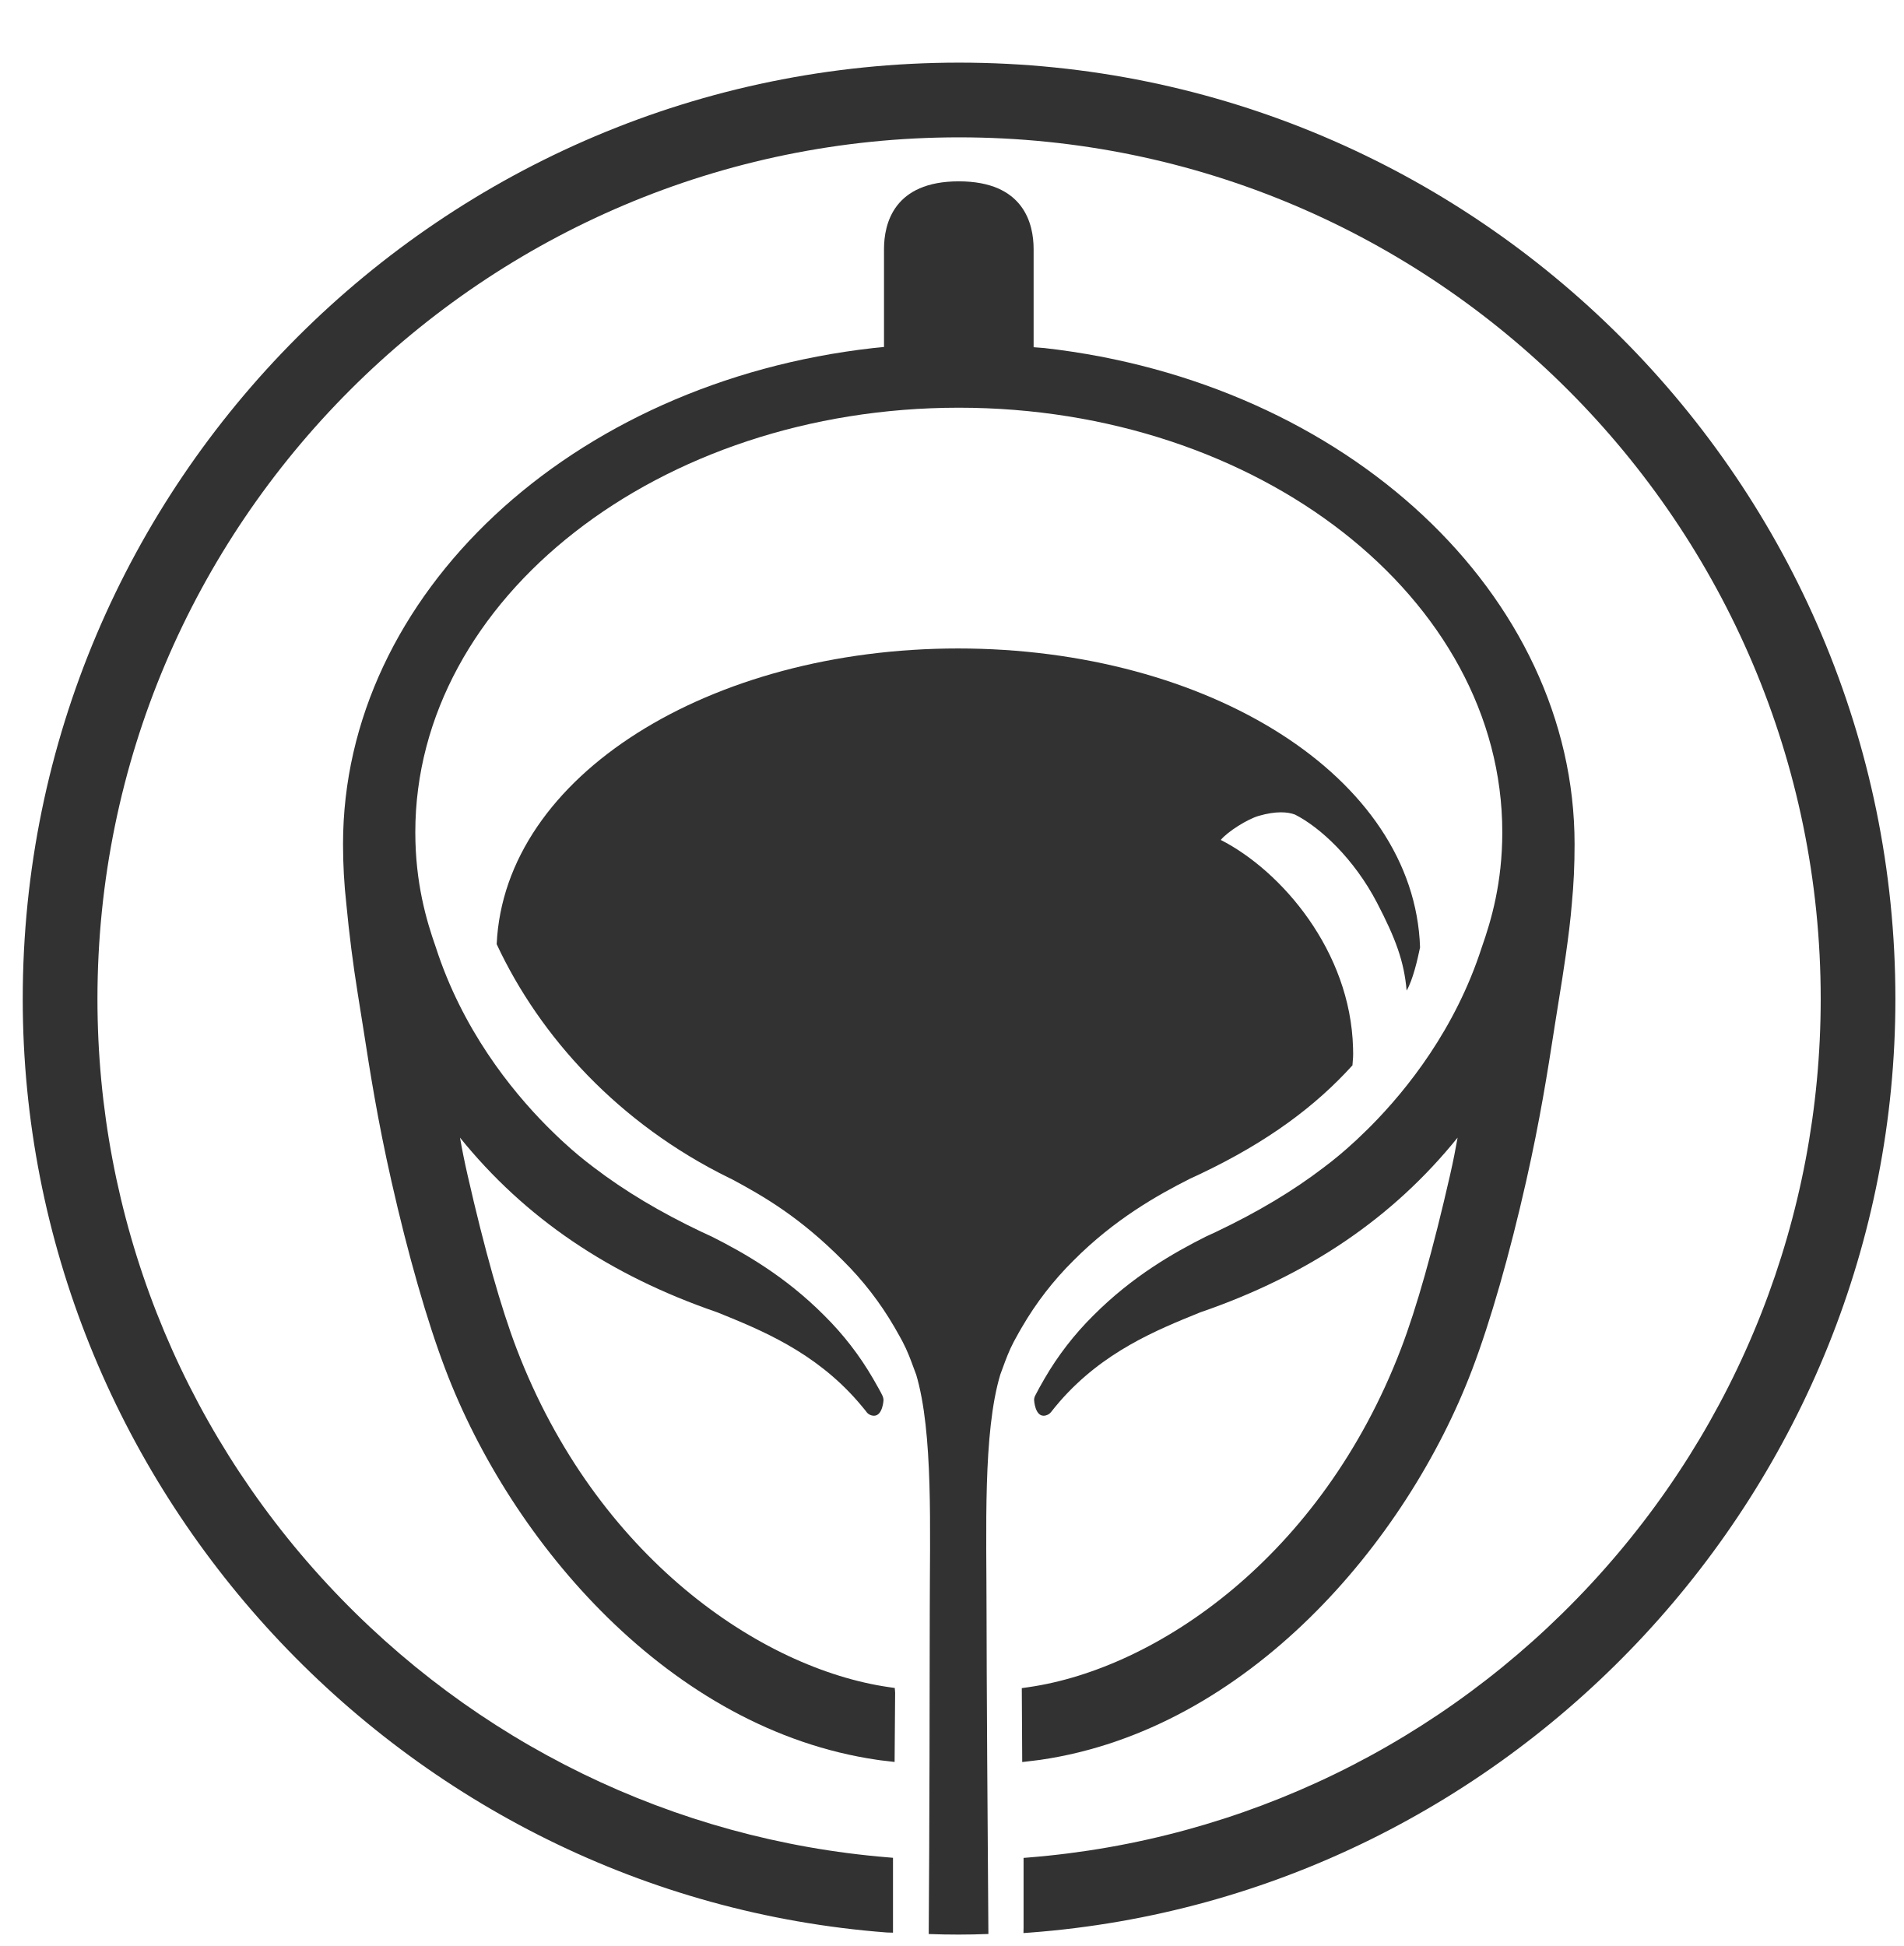
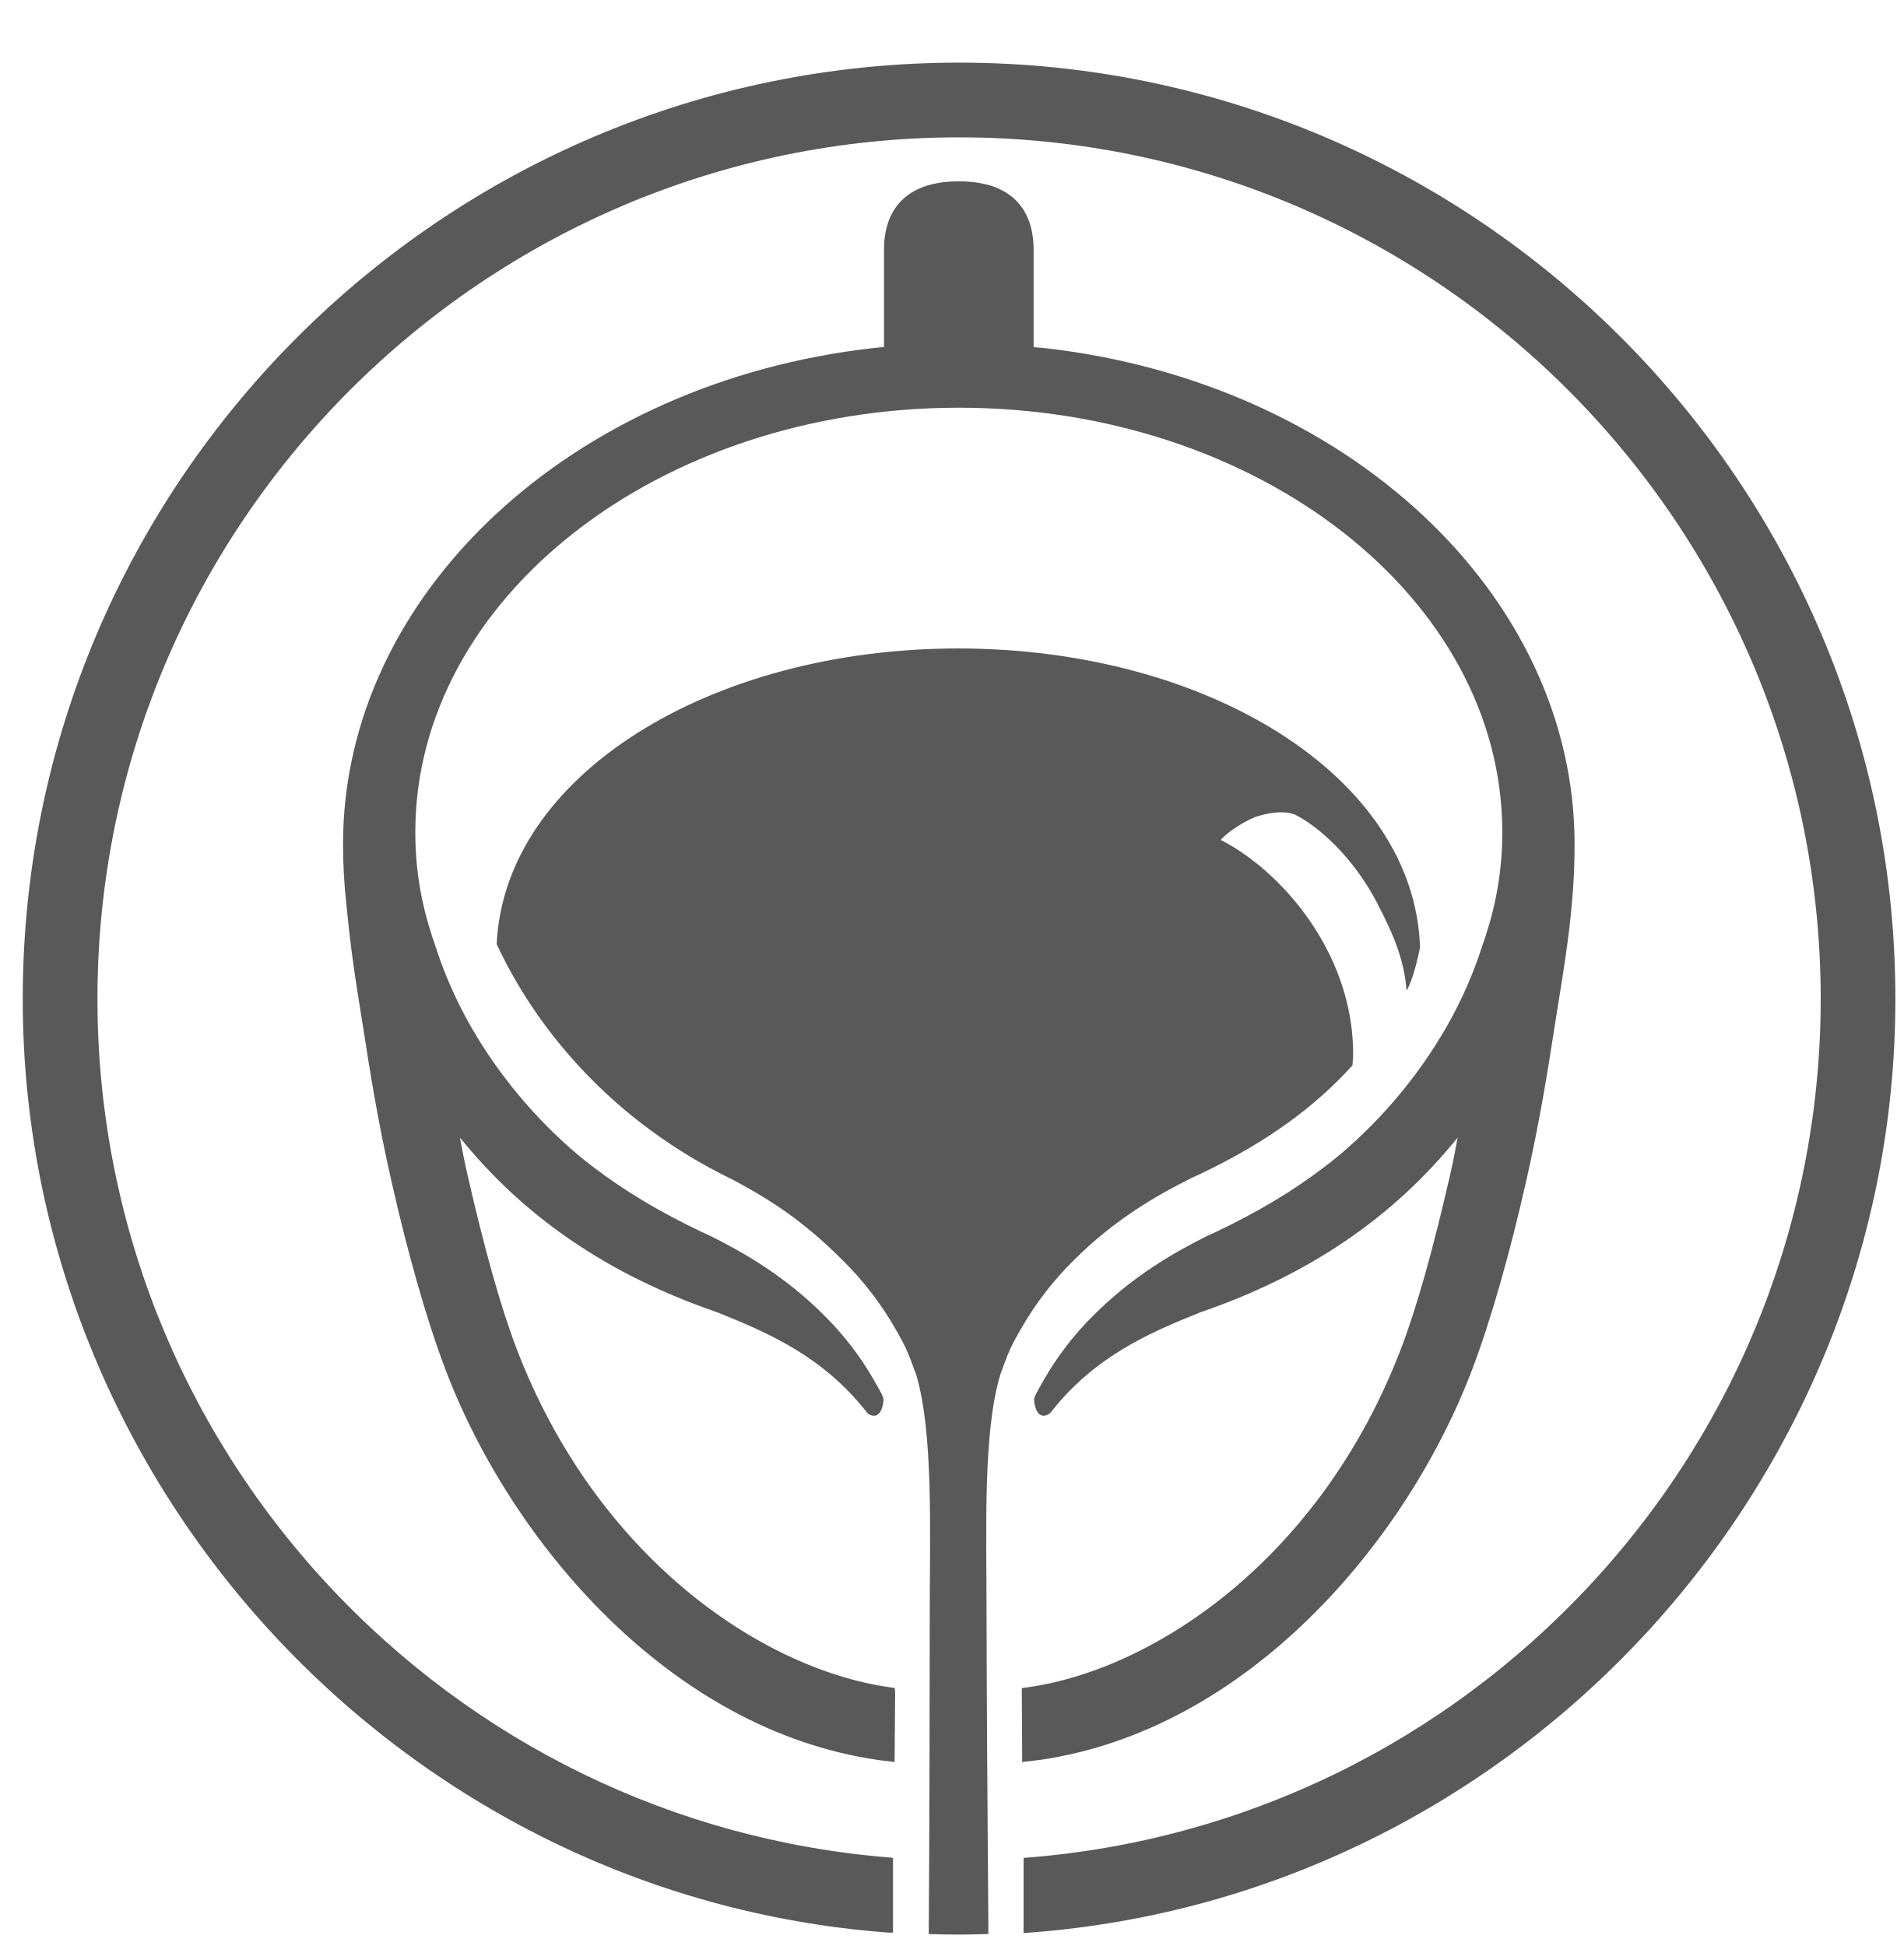
<svg xmlns="http://www.w3.org/2000/svg" viewBox="151 80 90 92">
-   <g fill="#323232">
+   <g fill="#595959">
    <path d="M200.369 96.454l-.504-.039v-4.638c0-1.197-.46-3.204-3.537-3.204s-3.536 2.007-3.536 3.204v4.627c-.201.018-.377.035-.505.05-14.308 1.614-25.07 11.663-25.07 23.451 0 .954.052 1.904.155 2.817a66.07 66.07 0 00.544 4.274c.09.55.178 1.108.269 1.687.31 1.99.66 4.244 1.319 7.153.784 3.475 1.69 6.637 2.552 8.902 3.097 8.161 10.612 17.034 20.417 18.461.092.016.23.032.372.047l.448.053.025-3.274-.017-.223-.276-.04c-6.05-.873-13.836-6.158-17.601-15.996-.737-1.929-1.518-4.693-2.32-8.216a35.078 35.078 0 01-.358-1.767c3.065 3.795 7.053 6.501 12.147 8.253l.067.026c2.022.82 4.539 1.84 6.589 4.188.147.168.28.332.39.467a.448.448 0 00.38.214c.41 0 .45-.732.45-.74a.5.5 0 00-.045-.196 5.133 5.133 0 00-.083-.166l-.114-.209a15.028 15.028 0 00-.253-.445 14.234 14.234 0 00-2.306-2.982c-1.855-1.866-3.811-2.972-5.321-3.732a19.985 19.985 0 01-.47-.217c-1.972-.937-3.641-1.936-5.106-3.054a18.04 18.04 0 01-1.413-1.177l-.138-.127c-.171-.16-.351-.333-.537-.518l-.137-.136c-1.705-1.722-3.998-4.585-5.244-8.453-.451-1.279-.968-3.052-.968-5.434 0-11.067 11.526-20.07 25.694-20.07s25.694 9.003 25.694 20.07c0 2.383-.517 4.156-.97 5.44-1.245 3.863-3.537 6.726-5.243 8.448l-.135.135c-.187.185-.367.358-.537.517l-.14.127a17.87 17.87 0 01-1.415 1.18c-1.461 1.116-3.131 2.115-5.103 3.052-.127.06-.34.161-.482.223-1.497.754-3.452 1.86-5.31 3.726a14.27 14.27 0 00-2.305 2.982c-.085.144-.168.291-.252.444l-.191.362a.45.45 0 00-.051.21c0 .008.04.74.449.74a.457.457 0 00.35-.172c.13-.164.27-.337.42-.509 2.05-2.348 4.568-3.368 6.589-4.188l.055-.022c5.105-1.756 9.094-4.462 12.158-8.257-.095.528-.19 1.038-.356 1.768-.804 3.526-1.584 6.29-2.321 8.215-3.764 9.838-11.552 15.123-17.606 15.997l-.32.046.02 3.494.473-.056a7.81 7.81 0 00.379-.047c9.809-1.427 17.325-10.3 20.422-18.46.862-2.269 1.768-5.43 2.552-8.904.655-2.9 1.009-5.16 1.32-7.153l.016-.107c.084-.54.167-1.065.252-1.58.105-.635.456-2.819.569-4.27.089-.933.13-1.802.13-2.82 0-11.789-10.762-21.838-25.07-23.452" />
    <path d="M196.29 110.657c-11.69 0-21.442 5.984-21.809 13.98 2.047 4.39 5.78 8.49 10.984 11.048l.118.055c1.563.837 3.241 1.816 5.27 3.856a15.104 15.104 0 012.437 3.154c.086.149.171.298.257.454l.122.225c.233.443.381.848.512 1.206.041.113.081.223.123.33h.003c.823 2.755.648 7.343.648 11.294 0 2.614-.014 10.768-.049 15.175a36.226 36.226 0 002.821-.002c-.035-4.408-.087-12.544-.087-15.154 0-3.952-.176-8.541.65-11.295l.115-.312c.144-.394.292-.8.521-1.236l.123-.224c.085-.158.174-.313.262-.464a15.119 15.119 0 012.436-3.151c1.934-1.946 3.965-3.092 5.518-3.874.158-.071.357-.164.473-.22 3.231-1.534 5.477-3.233 7.2-5.136.026-.4.042-.331.028-.825-.12-4.583-3.388-8.37-6.254-9.832.323-.392 1.26-.983 1.794-1.137.824-.238 1.366-.191 1.715-.062 1.19.603 2.795 2.087 3.88 4.173.875 1.684 1.28 2.764 1.398 4.149.293-.5.516-1.461.635-2.042-.264-8.08-10.035-14.133-21.845-14.133" />
    <path d="M193.217 171.37l-.295-.009c-22.895-1.745-40.847-21.132-40.847-44.134 0-24.408 19.857-44.266 44.266-44.266 24.408 0 44.265 19.858 44.265 44.266 0 23.031-17.976 42.42-40.926 44.14l-.295.021.005-.27v-3.283l.233-.019c10.158-.814 19.594-5.398 26.568-12.909 7.019-7.557 10.884-17.388 10.884-27.68 0-22.46-18.274-40.734-40.734-40.734-22.461 0-40.734 18.273-40.734 40.734 0 10.283 3.858 20.106 10.865 27.662 6.957 7.501 16.373 12.09 26.513 12.921l.232.02z" />
  </g>
</svg>
